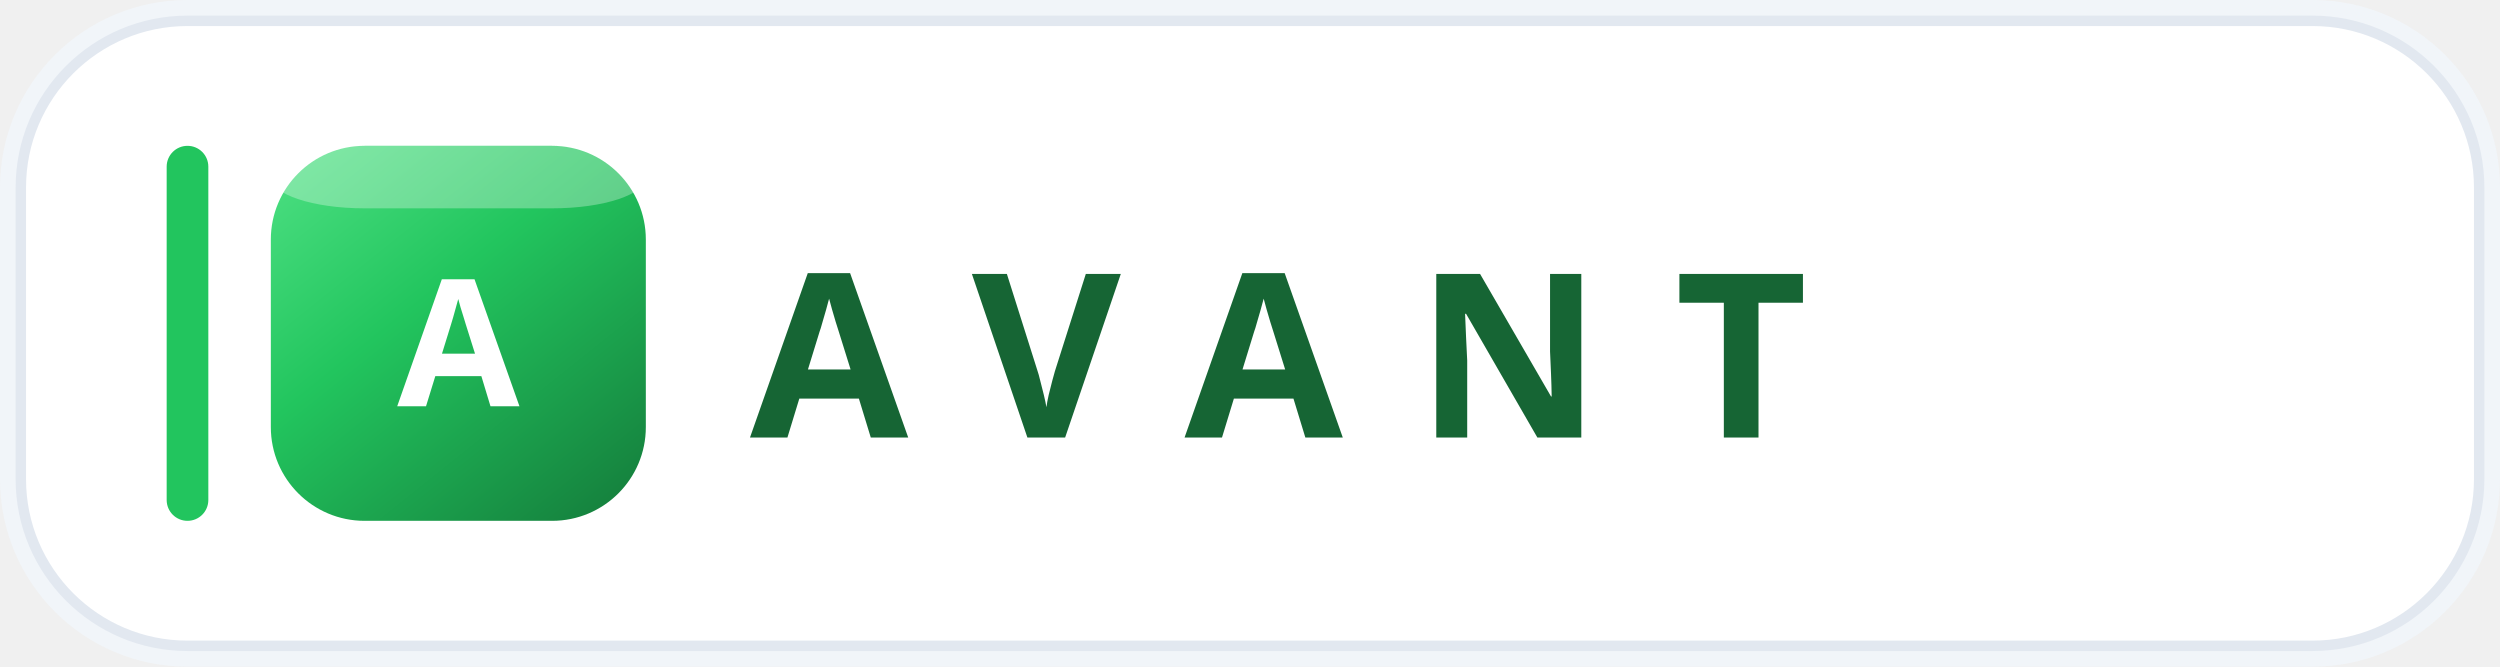
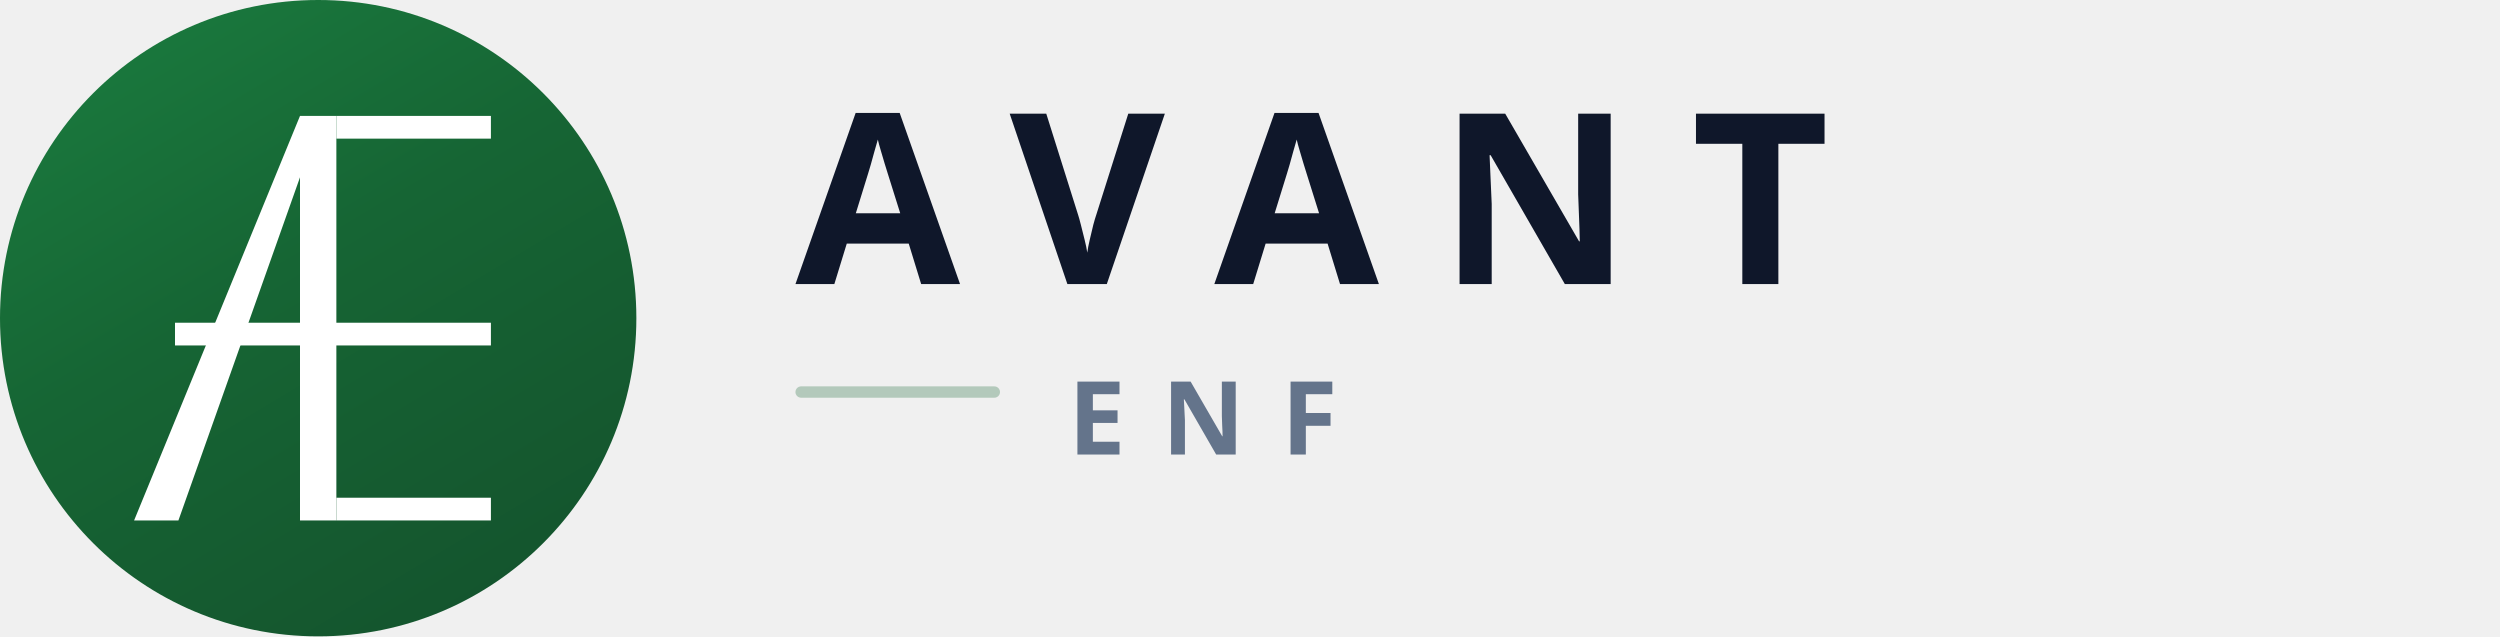
- <svg xmlns="http://www.w3.org/2000/svg" viewBox="0 0 240 64" fill="none" aria-label="AVANT">
+ <svg xmlns="http://www.w3.org/2000/svg" viewBox="0 0 220 56" fill="none" aria-label="AVANT Enf">
  <defs>
-     <linearGradient id="avant-hl-icon" x1="10%" y1="0%" x2="90%" y2="100%">
-       <stop offset="0%" stop-color="#4ade80" />
-       <stop offset="40%" stop-color="#22c55e" />
-       <stop offset="100%" stop-color="#15803d" />
+     <linearGradient id="avant-hl-seal" x1="20%" y1="0%" x2="80%" y2="100%">
+       <stop offset="0%" stop-color="#1a7a3e" />
+       <stop offset="42%" stop-color="#166534" />
+       <stop offset="100%" stop-color="#14532d" />
    </linearGradient>
  </defs>
-   <rect width="240" height="64" rx="18" fill="#f1f5f9" />
-   <rect x="2" y="2" width="236" height="60" rx="16" fill="#ffffff" stroke="#e2e8f0" stroke-width="1" />
-   <rect x="16" y="14" width="4" height="36" rx="2" fill="#22c55e" />
-   <rect x="26" y="14" width="36" height="36" rx="9" fill="url(#avant-hl-icon)" />
-   <rect x="26" y="14" width="36" height="6" rx="9" fill="#fff" fill-opacity="0.30" />
-   <text x="44" y="39" text-anchor="middle" fill="#ffffff" font-family="Plus Jakarta Sans, ui-sans-serif, system-ui, sans-serif" font-size="17" font-weight="800">A</text>
-   <text x="72" y="42" fill="#166534" font-family="Plus Jakarta Sans, ui-sans-serif, system-ui, sans-serif" font-size="22" font-weight="800" letter-spacing="7">AVANT</text>
+   <circle cx="28" cy="28" r="28" fill="url(#avant-hl-seal)" />
+   <path fill="#ffffff" d="M26.4 10.2h3.2v35.6h-3.2z" />
+   <path fill="#ffffff" d="M26.4 10.2L11.8 45.8h3.9L26.4 15.6z" />
+   <path fill="#ffffff" d="M15.4 28.4H43.2v2H15.4z" />
+   <path fill="#ffffff" d="M29.6 10.2h13.6v2H29.6z" />
+   <path fill="#ffffff" d="M29.6 43.8h13.6v2H29.6z" />
+   <text x="70" y="25" fill="#0f172a" font-family="Plus Jakarta Sans, ui-sans-serif, system-ui, sans-serif" font-size="21" font-weight="600" letter-spacing="5.2">AVANT</text>
+   <rect x="70" y="34" width="18" height="1" rx="0.5" fill="rgba(22,101,52,0.28)" />
+   <text x="94" y="40" fill="#64748b" font-family="Plus Jakarta Sans, ui-sans-serif, system-ui, sans-serif" font-size="9" font-weight="600" letter-spacing="3.2">ENF</text>
</svg>
